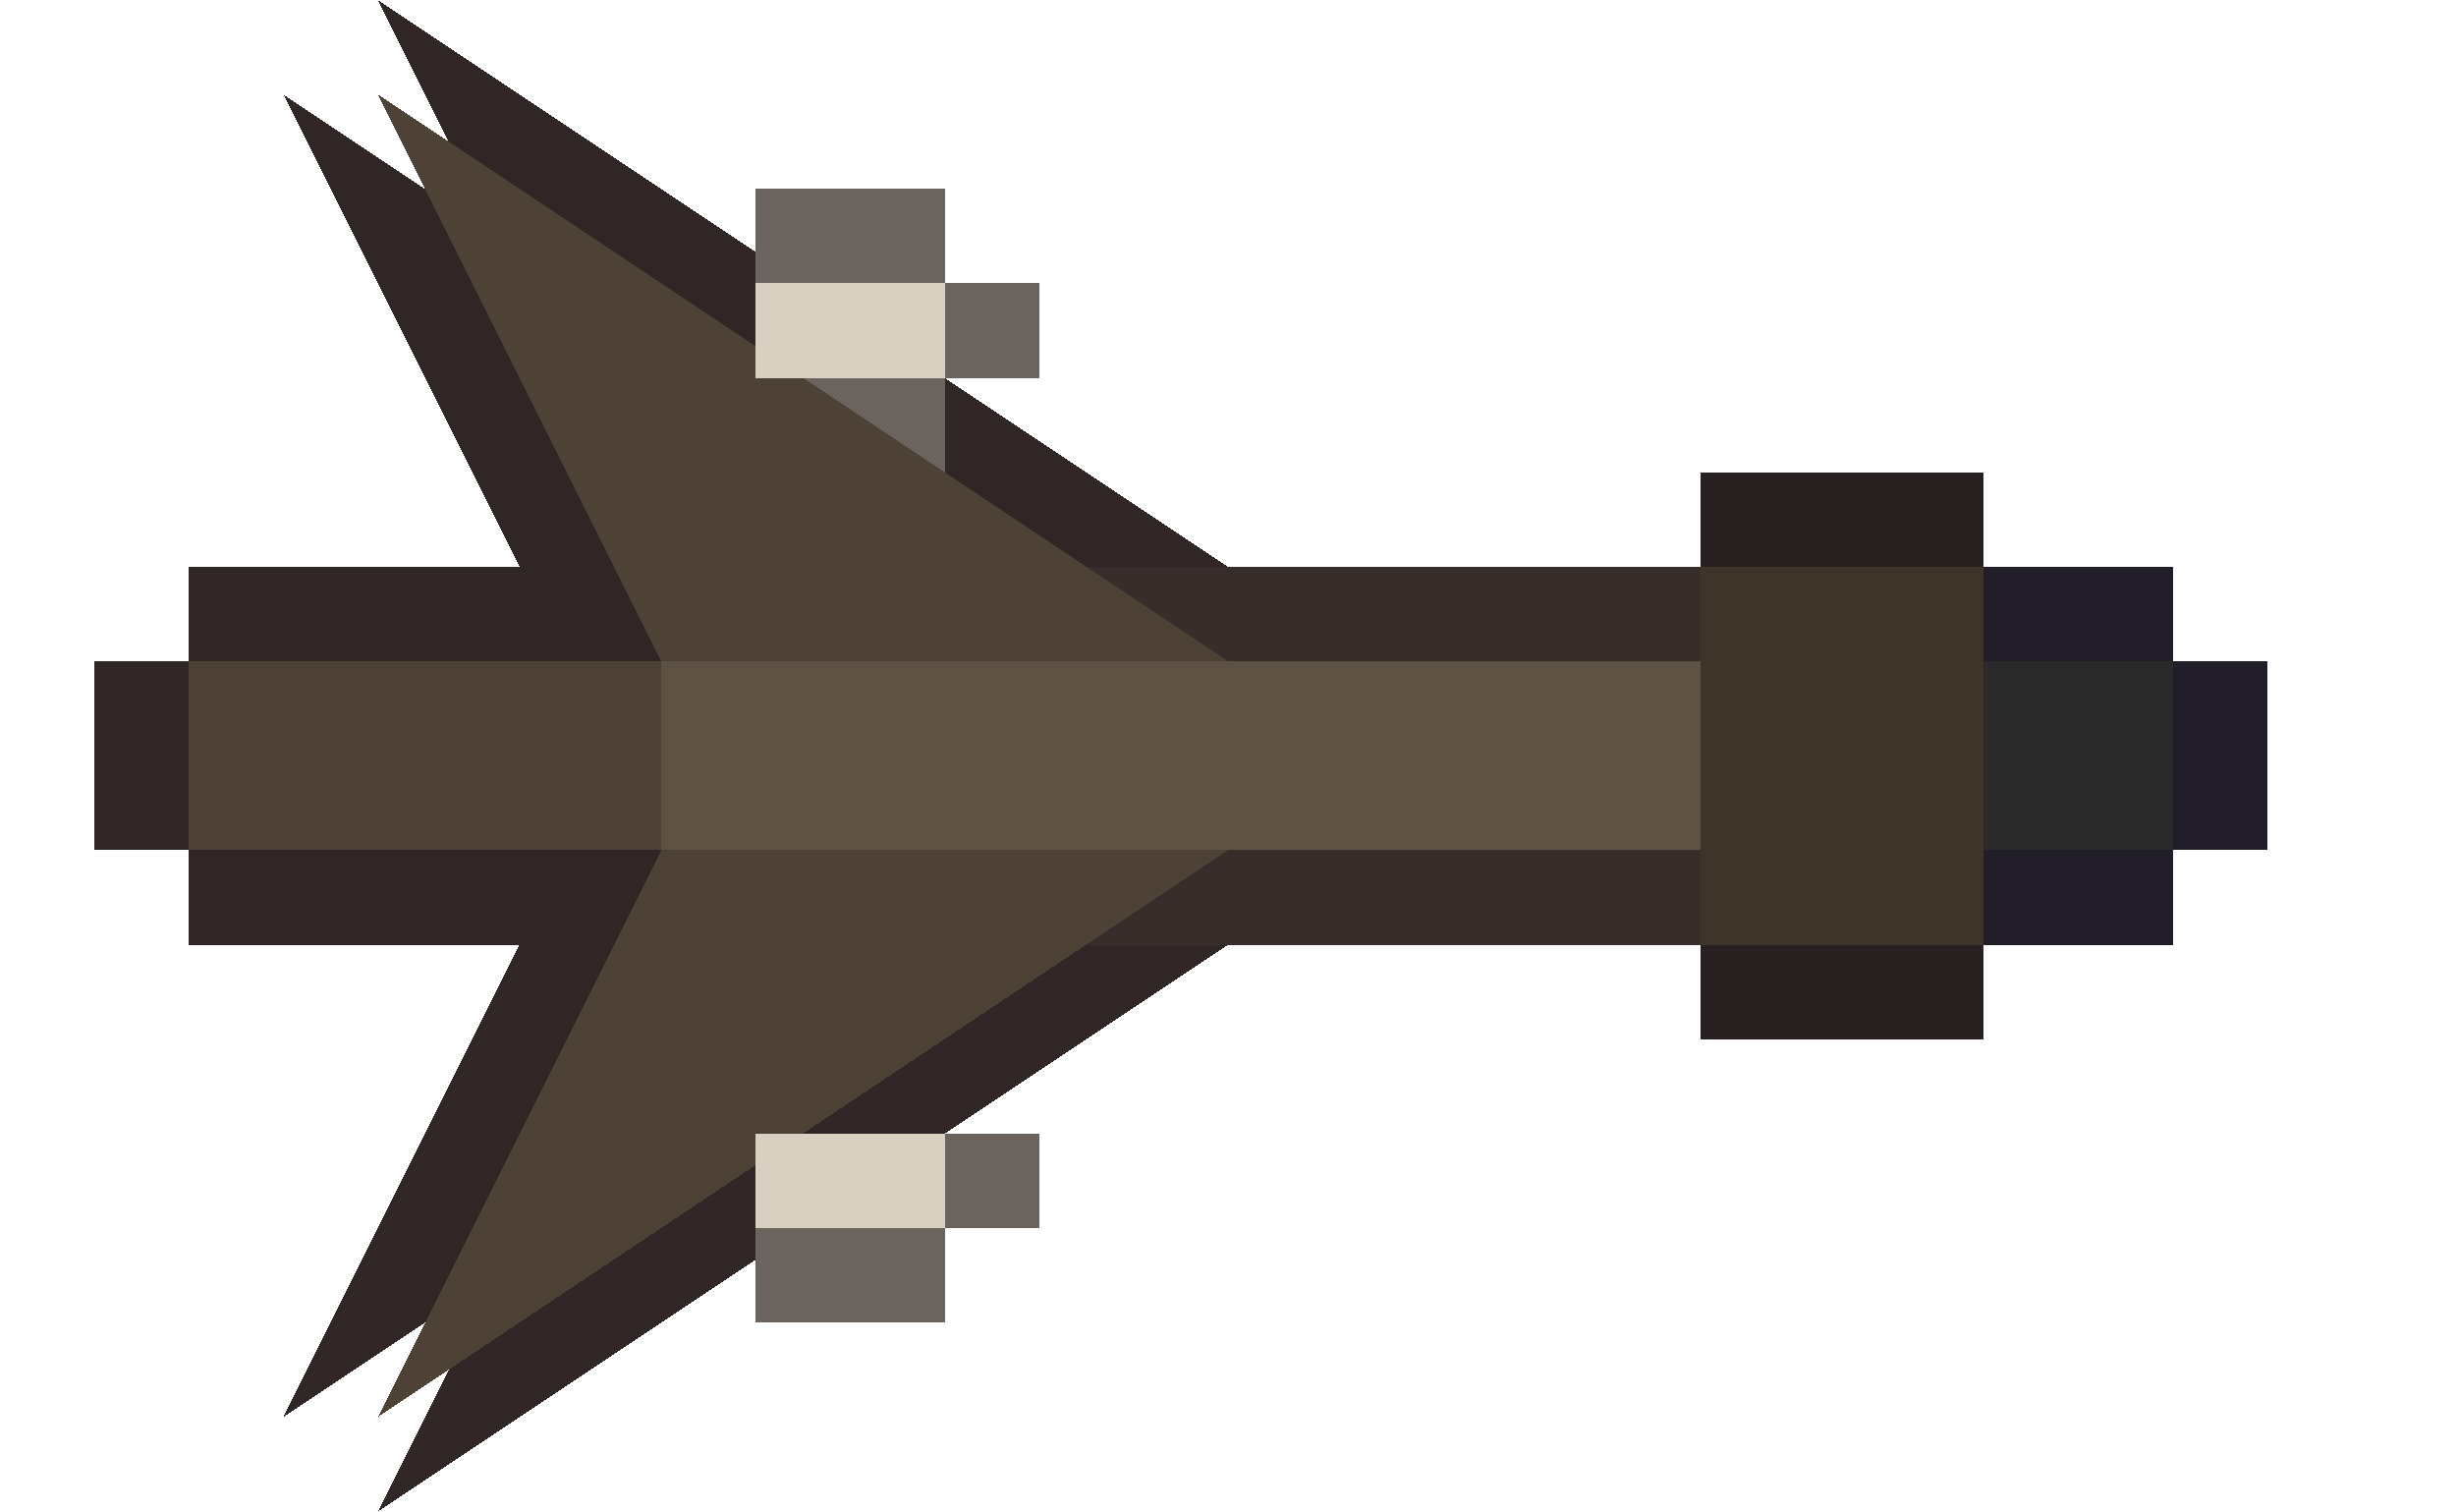
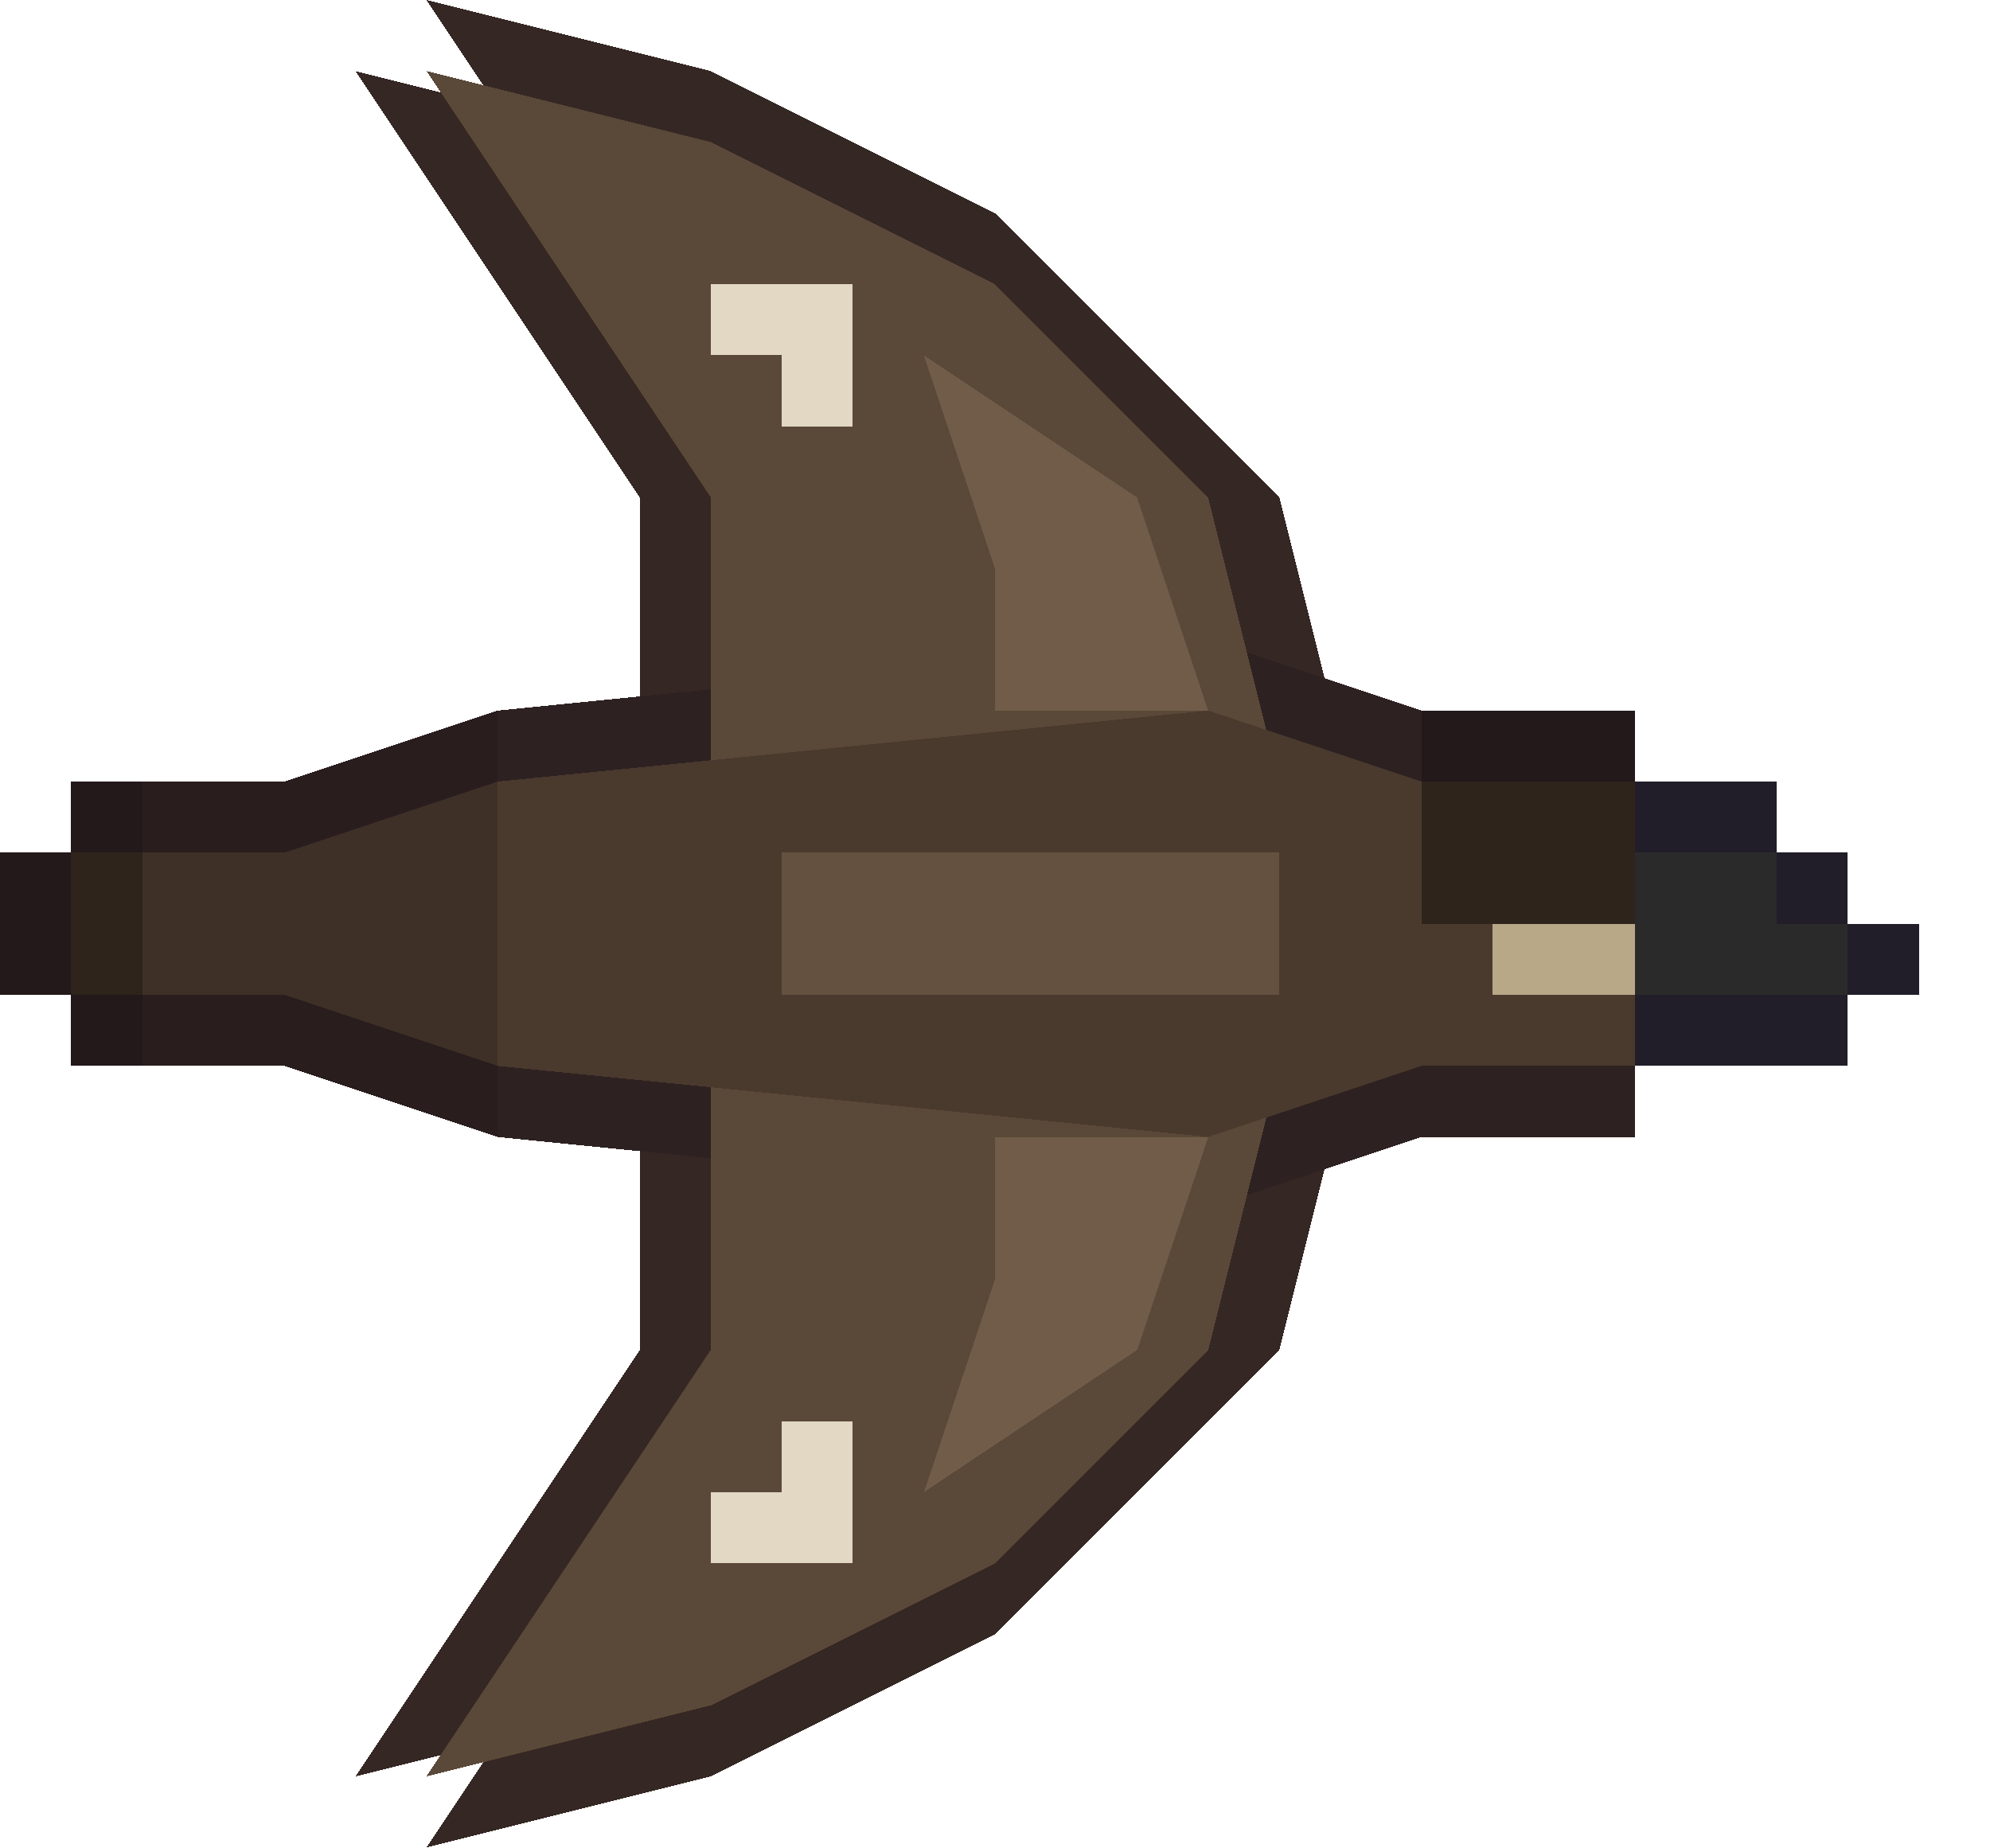
- <svg xmlns="http://www.w3.org/2000/svg" width="26" height="16" viewBox="-1 -1 26 16" shape-rendering="crispEdges">
+ <svg xmlns="http://www.w3.org/2000/svg" width="28" height="26" viewBox="-1 -1 28 26" shape-rendering="crispEdges">
  <g id="outline">
    <g transform="translate(-1 0)">
-       <polygon points="3,0 12,6 6,6" fill="#302625" />
-       <polygon points="3,14 12,8 6,8" fill="#302625" />
-       <rect x="7" y="2" width="2" height="1" fill="#6a635e" />
-       <rect x="7" y="11" width="2" height="1" fill="#6a635e" />
-       <rect x="6" y="6" width="11" height="2" fill="#372d2b" />
-       <rect x="1" y="6" width="5" height="2" fill="#302625" />
-       <rect x="17" y="5" width="3" height="4" fill="#292021" />
-       <rect x="20" y="6" width="2" height="2" fill="#211e29" />
+       <g id="art">
+         <polygon points="17,10 16,6 13,3 9,1 5,0 7,3 9,6 9,10" fill="#352724" />
+         <polygon points="17,14 16,18 13,21 9,23 5,24 7,21 9,18 9,14" fill="#352724" />
+         <polygon points="16,9 15,6 12,4 13,7 13,9" fill="#3e2f2a" />
+         <polygon points="16,15 15,18 12,20 13,17 13,15" fill="#3e2f2a" />
+         <rect x="9" y="3" width="2" height="1" fill="#6e665f" />
+         <rect x="10" y="4" width="1" height="1" fill="#6e665f" />
+         <rect x="9" y="20" width="2" height="1" fill="#6e665f" />
+         <rect x="10" y="19" width="1" height="1" fill="#6e665f" />
+         <polygon points="6,10 16,9 19,10 19,14 16,15 6,14" fill="#2e2121" />
+         <rect x="10" y="11" width="7" height="2" fill="#3a2a27" />
+         <polygon points="6,10 3,11 1,11 1,13 3,13 6,14" fill="#291d1e" />
+         <rect x="0" y="11" width="1" height="1" fill="#23181a" />
+         <rect x="0" y="12" width="1" height="1" fill="#23181a" />
+         <rect x="18" y="10" width="4" height="4" fill="#2e2121" />
+         <rect x="19" y="10" width="3" height="2" fill="#23181a" />
+         <rect x="20" y="12" width="2" height="1" fill="#5d5144" />
+         <rect x="22" y="11" width="2" height="2" fill="#211e29" />
+         <rect x="24" y="12" width="1" height="1" fill="#211e29" />
+       </g>
    </g>
    <g transform="translate(1 0)">
-       <polygon points="3,0 12,6 6,6" fill="#302625" />
-       <polygon points="3,14 12,8 6,8" fill="#302625" />
-       <rect x="7" y="2" width="2" height="1" fill="#6a635e" />
-       <rect x="7" y="11" width="2" height="1" fill="#6a635e" />
-       <rect x="6" y="6" width="11" height="2" fill="#372d2b" />
-       <rect x="1" y="6" width="5" height="2" fill="#302625" />
-       <rect x="17" y="5" width="3" height="4" fill="#292021" />
-       <rect x="20" y="6" width="2" height="2" fill="#211e29" />
+       <g id="art">
+         <polygon points="17,10 16,6 13,3 9,1 5,0 7,3 9,6 9,10" fill="#352724" />
+         <polygon points="17,14 16,18 13,21 9,23 5,24 7,21 9,18 9,14" fill="#352724" />
+         <polygon points="16,9 15,6 12,4 13,7 13,9" fill="#3e2f2a" />
+         <polygon points="16,15 15,18 12,20 13,17 13,15" fill="#3e2f2a" />
+         <rect x="9" y="3" width="2" height="1" fill="#6e665f" />
+         <rect x="10" y="4" width="1" height="1" fill="#6e665f" />
+         <rect x="9" y="20" width="2" height="1" fill="#6e665f" />
+         <rect x="10" y="19" width="1" height="1" fill="#6e665f" />
+         <polygon points="6,10 16,9 19,10 19,14 16,15 6,14" fill="#2e2121" />
+         <rect x="10" y="11" width="7" height="2" fill="#3a2a27" />
+         <polygon points="6,10 3,11 1,11 1,13 3,13 6,14" fill="#291d1e" />
+         <rect x="0" y="11" width="1" height="1" fill="#23181a" />
+         <rect x="0" y="12" width="1" height="1" fill="#23181a" />
+         <rect x="18" y="10" width="4" height="4" fill="#2e2121" />
+         <rect x="19" y="10" width="3" height="2" fill="#23181a" />
+         <rect x="20" y="12" width="2" height="1" fill="#5d5144" />
+         <rect x="22" y="11" width="2" height="2" fill="#211e29" />
+         <rect x="24" y="12" width="1" height="1" fill="#211e29" />
+       </g>
    </g>
    <g transform="translate(0 -1)">
-       <polygon points="3,0 12,6 6,6" fill="#302625" />
-       <polygon points="3,14 12,8 6,8" fill="#302625" />
-       <rect x="7" y="2" width="2" height="1" fill="#6a635e" />
-       <rect x="7" y="11" width="2" height="1" fill="#6a635e" />
-       <rect x="6" y="6" width="11" height="2" fill="#372d2b" />
-       <rect x="1" y="6" width="5" height="2" fill="#302625" />
-       <rect x="17" y="5" width="3" height="4" fill="#292021" />
-       <rect x="20" y="6" width="2" height="2" fill="#211e29" />
+       <g id="art">
+         <polygon points="17,10 16,6 13,3 9,1 5,0 7,3 9,6 9,10" fill="#352724" />
+         <polygon points="17,14 16,18 13,21 9,23 5,24 7,21 9,18 9,14" fill="#352724" />
+         <polygon points="16,9 15,6 12,4 13,7 13,9" fill="#3e2f2a" />
+         <polygon points="16,15 15,18 12,20 13,17 13,15" fill="#3e2f2a" />
+         <rect x="9" y="3" width="2" height="1" fill="#6e665f" />
+         <rect x="10" y="4" width="1" height="1" fill="#6e665f" />
+         <rect x="9" y="20" width="2" height="1" fill="#6e665f" />
+         <rect x="10" y="19" width="1" height="1" fill="#6e665f" />
+         <polygon points="6,10 16,9 19,10 19,14 16,15 6,14" fill="#2e2121" />
+         <rect x="10" y="11" width="7" height="2" fill="#3a2a27" />
+         <polygon points="6,10 3,11 1,11 1,13 3,13 6,14" fill="#291d1e" />
+         <rect x="0" y="11" width="1" height="1" fill="#23181a" />
+         <rect x="0" y="12" width="1" height="1" fill="#23181a" />
+         <rect x="18" y="10" width="4" height="4" fill="#2e2121" />
+         <rect x="19" y="10" width="3" height="2" fill="#23181a" />
+         <rect x="20" y="12" width="2" height="1" fill="#5d5144" />
+         <rect x="22" y="11" width="2" height="2" fill="#211e29" />
+         <rect x="24" y="12" width="1" height="1" fill="#211e29" />
+       </g>
    </g>
    <g transform="translate(0 1)">
-       <polygon points="3,0 12,6 6,6" fill="#302625" />
-       <polygon points="3,14 12,8 6,8" fill="#302625" />
-       <rect x="7" y="2" width="2" height="1" fill="#6a635e" />
-       <rect x="7" y="11" width="2" height="1" fill="#6a635e" />
-       <rect x="6" y="6" width="11" height="2" fill="#372d2b" />
-       <rect x="1" y="6" width="5" height="2" fill="#302625" />
-       <rect x="17" y="5" width="3" height="4" fill="#292021" />
-       <rect x="20" y="6" width="2" height="2" fill="#211e29" />
+       <g id="art">
+         <polygon points="17,10 16,6 13,3 9,1 5,0 7,3 9,6 9,10" fill="#352724" />
+         <polygon points="17,14 16,18 13,21 9,23 5,24 7,21 9,18 9,14" fill="#352724" />
+         <polygon points="16,9 15,6 12,4 13,7 13,9" fill="#3e2f2a" />
+         <polygon points="16,15 15,18 12,20 13,17 13,15" fill="#3e2f2a" />
+         <rect x="9" y="3" width="2" height="1" fill="#6e665f" />
+         <rect x="10" y="4" width="1" height="1" fill="#6e665f" />
+         <rect x="9" y="20" width="2" height="1" fill="#6e665f" />
+         <rect x="10" y="19" width="1" height="1" fill="#6e665f" />
+         <polygon points="6,10 16,9 19,10 19,14 16,15 6,14" fill="#2e2121" />
+         <rect x="10" y="11" width="7" height="2" fill="#3a2a27" />
+         <polygon points="6,10 3,11 1,11 1,13 3,13 6,14" fill="#291d1e" />
+         <rect x="0" y="11" width="1" height="1" fill="#23181a" />
+         <rect x="0" y="12" width="1" height="1" fill="#23181a" />
+         <rect x="18" y="10" width="4" height="4" fill="#2e2121" />
+         <rect x="19" y="10" width="3" height="2" fill="#23181a" />
+         <rect x="20" y="12" width="2" height="1" fill="#5d5144" />
+         <rect x="22" y="11" width="2" height="2" fill="#211e29" />
+         <rect x="24" y="12" width="1" height="1" fill="#211e29" />
+       </g>
    </g>
  </g>
-   <g id="art" data-size="24 14" data-box="0 0 24 14">
-     <polygon points="3,0 12,6 6,6" fill="#4e4236" />
-     <polygon points="3,14 12,8 6,8" fill="#4e4236" />
-     <rect x="7" y="2" width="2" height="1" fill="#d8d0c0" />
-     <rect x="7" y="11" width="2" height="1" fill="#d8d0c0" />
-     <rect x="6" y="6" width="11" height="2" fill="#5e5244" />
-     <rect x="1" y="6" width="5" height="2" fill="#4e4236" />
-     <rect x="17" y="5" width="3" height="4" fill="#3e342a" />
-     <rect x="20" y="6" width="2" height="2" fill="#2a2a2a" />
+   <g id="art" data-size="26 24" data-box="0 0 26 24">
+     <g id="art">
+       <polygon points="17,10 16,6 13,3 9,1 5,0 7,3 9,6 9,10" fill="#5a4838" />
+       <polygon points="17,14 16,18 13,21 9,23 5,24 7,21 9,18 9,14" fill="#5a4838" />
+       <polygon points="16,9 15,6 12,4 13,7 13,9" fill="#705c48" />
+       <polygon points="16,15 15,18 12,20 13,17 13,15" fill="#705c48" />
+       <rect x="9" y="3" width="2" height="1" fill="#e2d8c4" />
+       <rect x="10" y="4" width="1" height="1" fill="#e2d8c4" />
+       <rect x="9" y="20" width="2" height="1" fill="#e2d8c4" />
+       <rect x="10" y="19" width="1" height="1" fill="#e2d8c4" />
+       <polygon points="6,10 16,9 19,10 19,14 16,15 6,14" fill="#4a3a2e" />
+       <rect x="10" y="11" width="7" height="2" fill="#655140" />
+       <polygon points="6,10 3,11 1,11 1,13 3,13 6,14" fill="#3e3026" />
+       <rect x="0" y="11" width="1" height="1" fill="#2e241c" />
+       <rect x="0" y="12" width="1" height="1" fill="#2e241c" />
+       <rect x="18" y="10" width="4" height="4" fill="#4a3a2e" />
+       <rect x="19" y="10" width="3" height="2" fill="#2e241c" />
+       <rect x="20" y="12" width="2" height="1" fill="#b8a888" />
+       <rect x="22" y="11" width="2" height="2" fill="#2a2a2a" />
+       <rect x="24" y="12" width="1" height="1" fill="#2a2a2a" />
+     </g>
  </g>
</svg>
